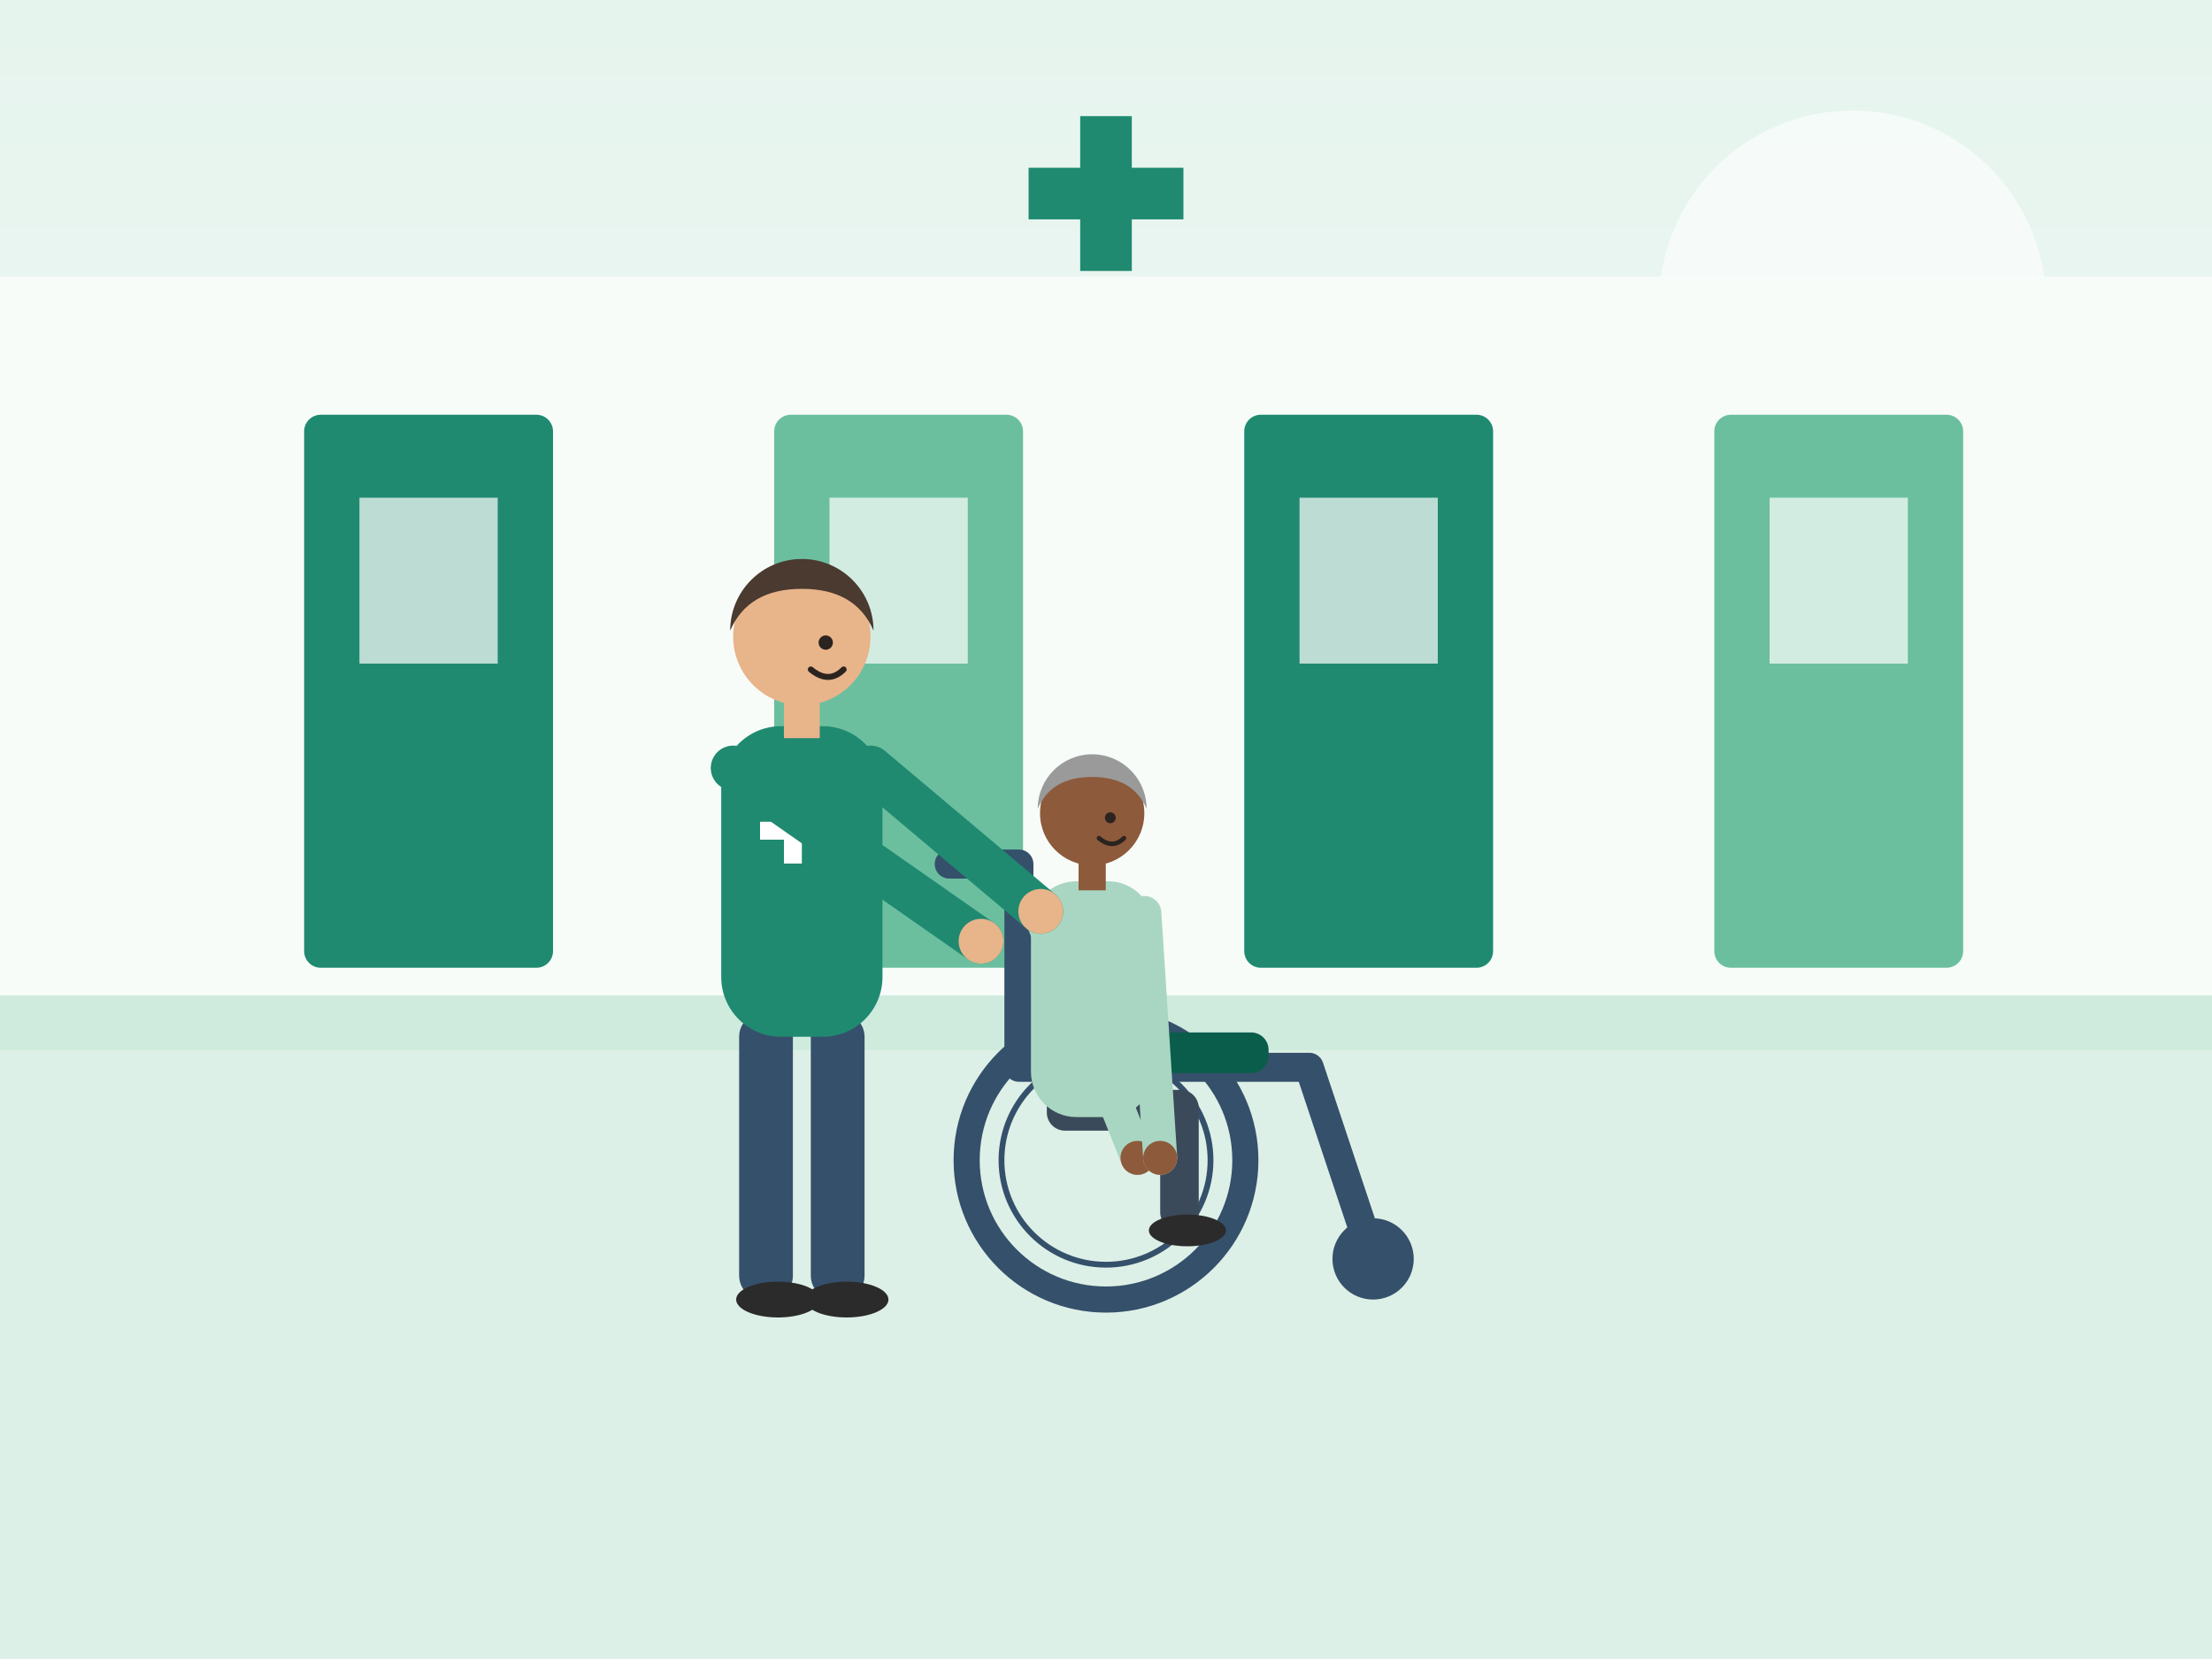
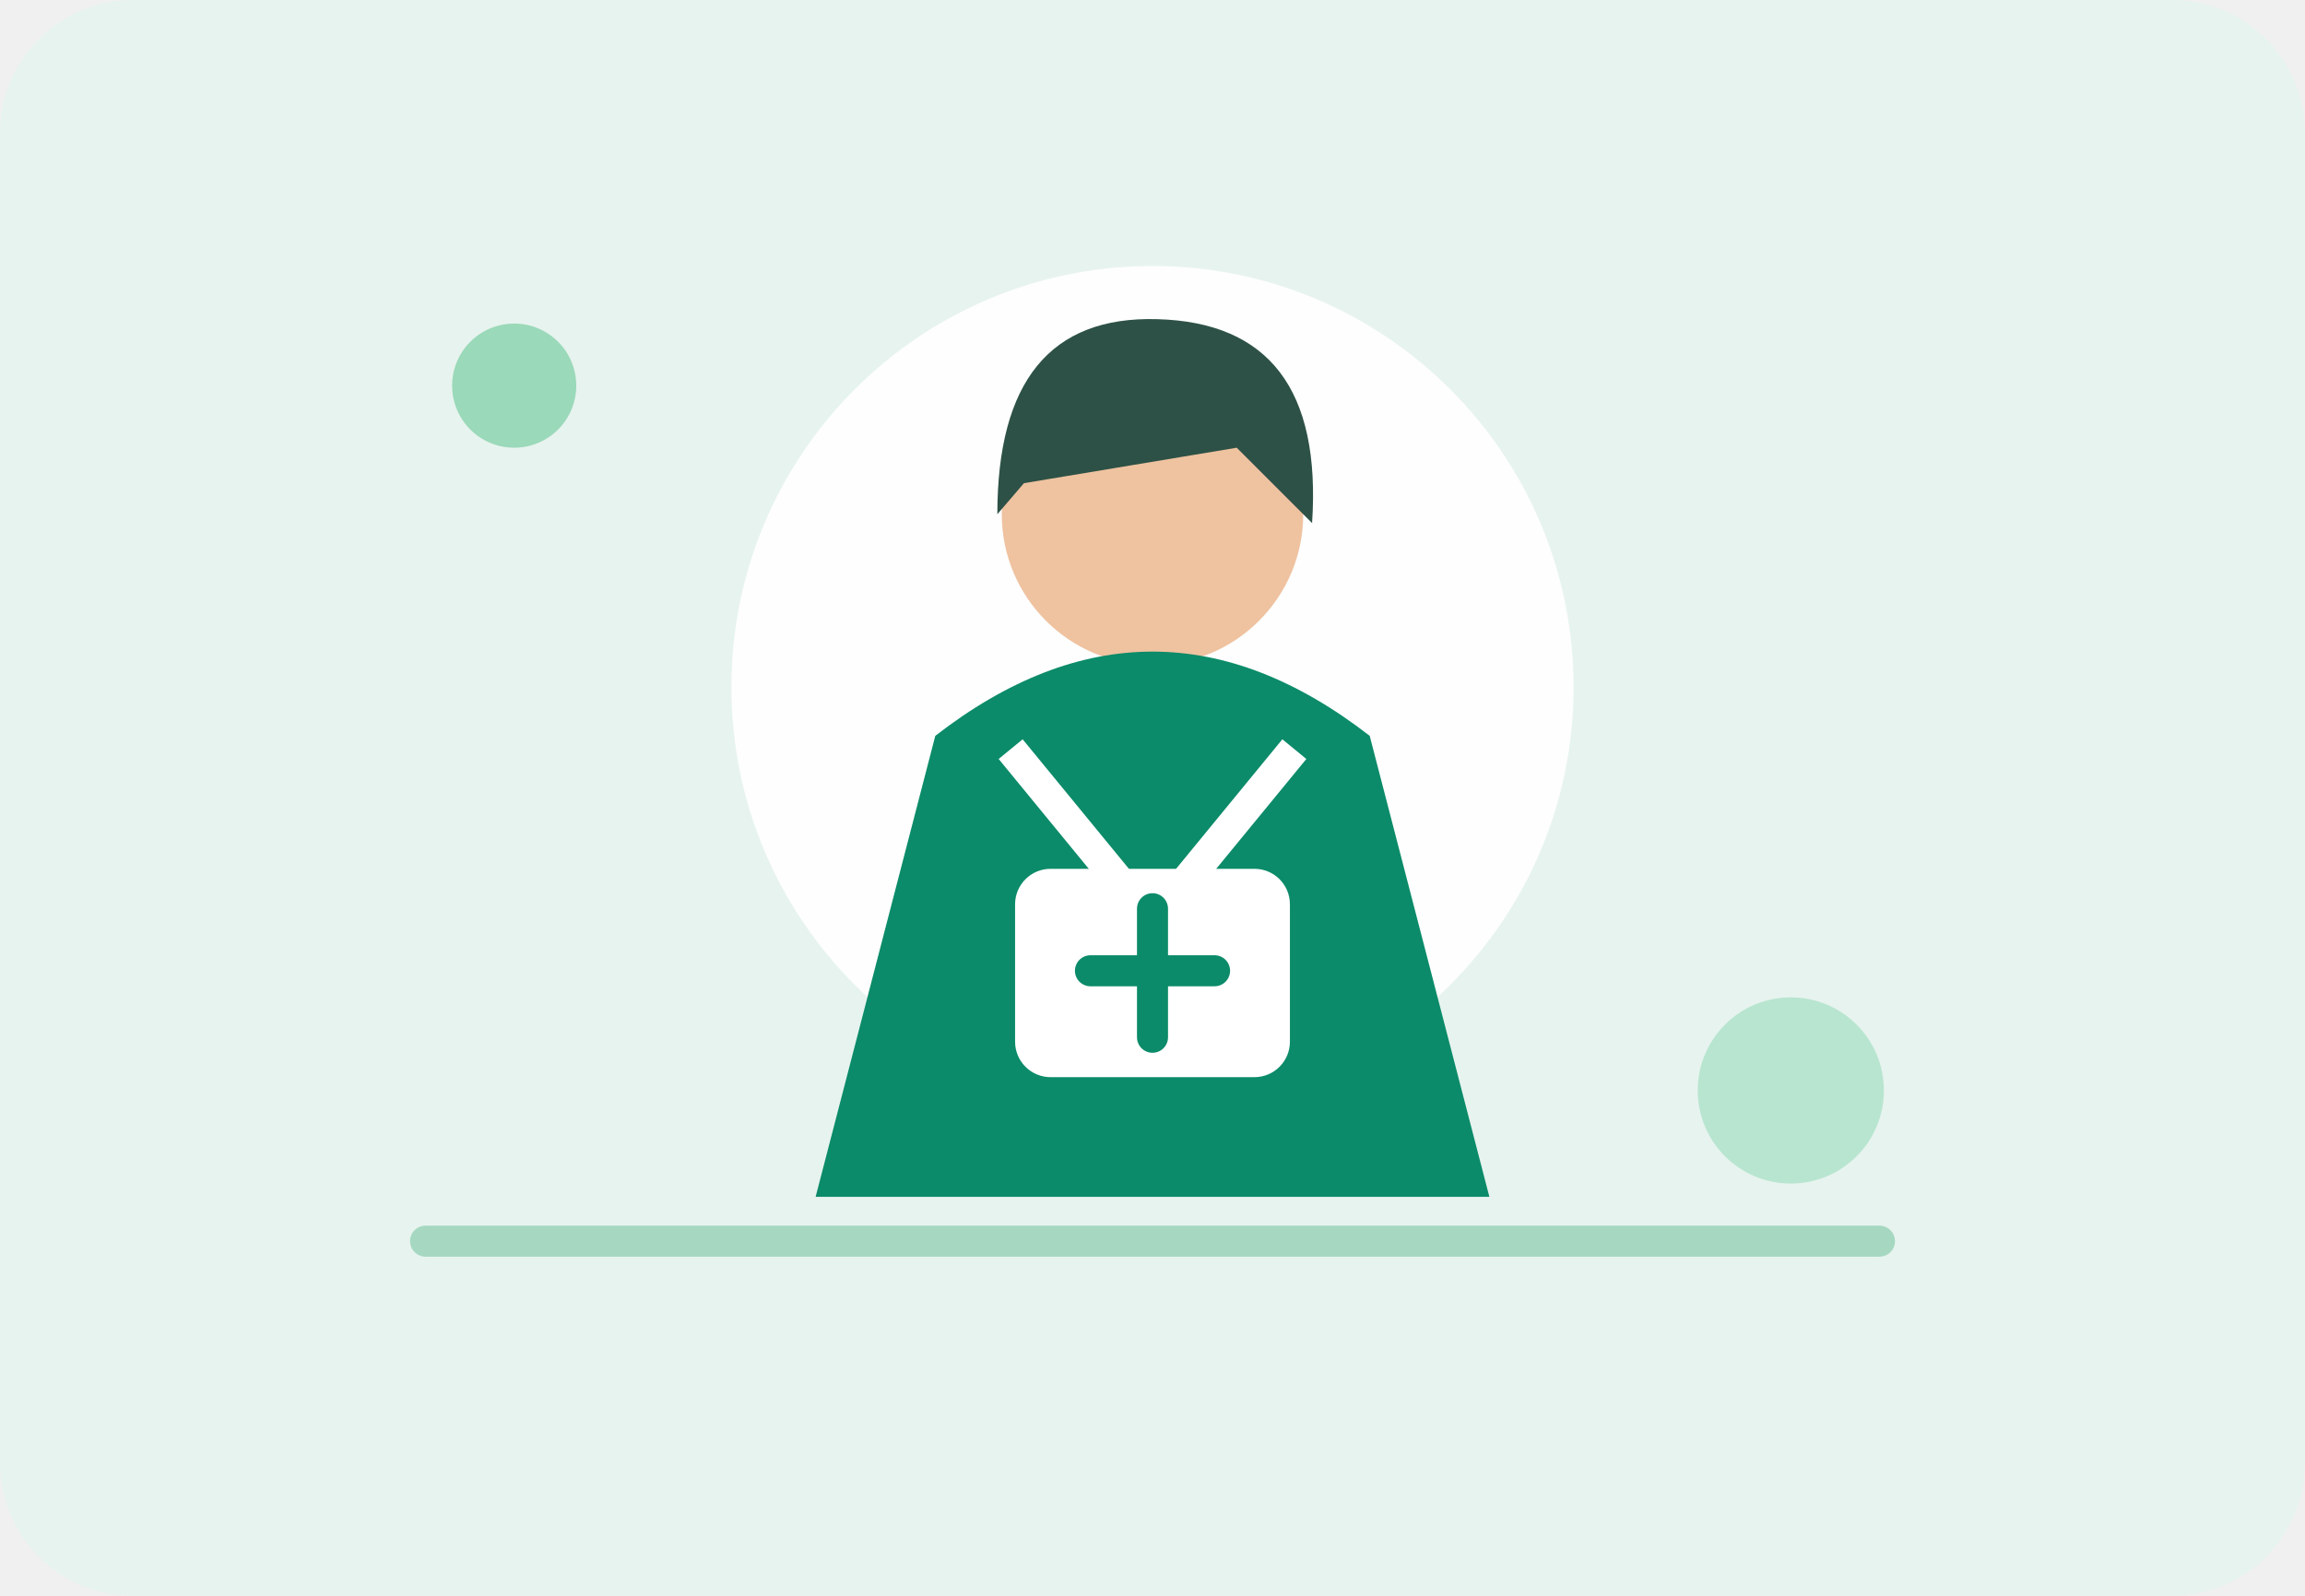
- <svg xmlns="http://www.w3.org/2000/svg" viewBox="0 0 800 600" role="img">
-   <defs>
-     <linearGradient id="g" x1="0" y1="0" x2="0" y2="1">
-       <stop offset="0" stop-color="#E6F4EE" />
-       <stop offset="1" stop-color="#F7FCF9" />
-     </linearGradient>
-   </defs>
-   <rect width="800" height="600" fill="url(#g)" />
-   <circle cx="670" cy="110" r="70" fill="#FFFFFF" opacity=".6" />
-   <rect y="380" width="800" height="220" fill="#DDF0E7" />
-   <rect x="0" y="100" width="800" height="270" fill="#F7FCF9" />
-   <rect x="110" y="150" width="90" height="200" rx="6" fill="#1F8A70" />
-   <rect x="130" y="180" width="50" height="60" fill="#fff" opacity=".7" />
-   <rect x="280" y="150" width="90" height="200" rx="6" fill="#6bbf9f" />
-   <rect x="300" y="180" width="50" height="60" fill="#fff" opacity=".7" />
-   <rect x="450" y="150" width="90" height="200" rx="6" fill="#1F8A70" />
-   <rect x="470" y="180" width="50" height="60" fill="#fff" opacity=".7" />
-   <rect x="620" y="150" width="90" height="200" rx="6" fill="#6bbf9f" />
-   <rect x="640" y="180" width="50" height="60" fill="#fff" opacity=".7" />
-   <rect x="0" y="360" width="800" height="20" fill="#CFEBDD" />
-   <path d="M390.667 42h18.667v18.667h18.667v18.667h-18.667v18.667h-18.667v-18.667h-18.667v-18.667h18.667z" fill="#1F8A70" />
-   <path d="M0 600L260 470H540L800 600" fill="#CFEBDD" opacity=".0" />
-   <g transform="translate(400 470) scale(1.05)">
-     <circle cx="0" cy="-48" r="48" fill="none" stroke="#35506b" stroke-width="9" />
-     <circle cx="0" cy="-48" r="36" fill="none" stroke="#35506b" stroke-width="2" />
-     <circle cx="92" cy="-14" r="14" fill="#35506b" />
-     <path d="M-30 -150 v70 h100 M-30 -150 h-24 M70 -80 L92 -14" stroke="#35506b" stroke-width="10" stroke-linecap="round" stroke-linejoin="round" fill="none" />
-     <rect x="-24" y="-92" width="80" height="14" rx="6" fill="#0B5D4B" />
-   </g>
-   <g transform="translate(395 445) scale(0.82 0.82)">
-     <rect x="-20" y="-62" width="64" height="18" rx="8" fill="#3b4a5a" />
-     <rect x="30" y="-62" width="17" height="62" rx="8" fill="#3b4a5a" />
-     <ellipse cx="42" cy="0" rx="17" ry="7" fill="#2b2b2b" />
-     <g transform="translate(0 38)">
-       <rect x="-27" y="-192" width="54" height="104" rx="20" fill="#a9d6c2" />
-       <rect x="-6" y="-204" width="12" height="16" fill="#8D5A3B" />
-       <path d="M-23 -178 L20 -70" stroke="#a9d6c2" stroke-width="15" stroke-linecap="round" fill="none" />
-       <circle cx="20" cy="-70" r="7.5" fill="#8D5A3B" />
-       <path d="M23 -178 L30 -70" stroke="#a9d6c2" stroke-width="15" stroke-linecap="round" fill="none" />
-       <circle cx="30" cy="-70" r="7.5" fill="#8D5A3B" />
-       <circle cx="0" cy="-222" r="23" fill="#8D5A3B" />
-       <path d="M-24 -224 a24 24 0 0 1 48 0 q-6 -14 -24 -14 q-18 0 -24 14z" fill="#9a9a9a" />
-       <circle cx="8" cy="-220" r="2.4" fill="#2b2320" />
-       <path d="M3 -211q6 5 11 0" stroke="#2b2320" stroke-width="2" fill="none" stroke-linecap="round" />
-     </g>
-   </g>
-   <g transform="translate(290 470) scale(1.08 1.08)">
-     <rect x="-21" y="-96" width="18" height="96" rx="8" fill="#35506b" />
-     <rect x="3" y="-96" width="18" height="96" rx="8" fill="#35506b" />
-     <ellipse cx="-8" cy="0" rx="14" ry="6" fill="#2b2b2b" />
-     <ellipse cx="15" cy="0" rx="14" ry="6" fill="#2b2b2b" />
-     <g>
-       <rect x="-27" y="-192" width="54" height="104" rx="20" fill="#1F8A70" />
-       <rect x="-6" y="-204" width="12" height="16" fill="#E8B48A" />
-       <path d="M-14 -160h8v-8h6v8h8v6h-8v8h-6v-8h-8z" fill="#FFFFFF" />
-       <path d="M-23 -178 L60 -120" stroke="#1F8A70" stroke-width="15" stroke-linecap="round" fill="none" />
-       <circle cx="60" cy="-120" r="7.5" fill="#E8B48A" />
-       <path d="M23 -178 L80 -130" stroke="#1F8A70" stroke-width="15" stroke-linecap="round" fill="none" />
-       <circle cx="80" cy="-130" r="7.5" fill="#E8B48A" />
-       <circle cx="0" cy="-222" r="23" fill="#E8B48A" />
-       <path d="M-24 -224 a24 24 0 0 1 48 0 q-6 -14 -24 -14 q-18 0 -24 14z" fill="#4a3a30" />
-       <circle cx="8" cy="-220" r="2.4" fill="#2b2320" />
-       <path d="M3 -211q6 5 11 0" stroke="#2b2320" stroke-width="2" fill="none" stroke-linecap="round" />
-     </g>
-   </g>
+ <svg xmlns="http://www.w3.org/2000/svg" viewBox="0 0 520 360">
+   <rect width="520" height="360" rx="30" fill="#e7f3ef" />
+   <circle cx="260" cy="155" r="95" fill="#fff" opacity=".9" />
+   <circle cx="260" cy="116" r="34" fill="#efc2a0" />
+   <path d="M225 116q0-45 36-44 38 1 35 46l-17-17-48 8z" fill="#2d5146" />
+   <path d="M211 166q49-38 98 0l27 104H184z" fill="#0b8b69" />
+   <path d="M228 169l32 39 32-39" fill="none" stroke="#fff" stroke-width="7" />
+   <rect x="229" y="196" width="62" height="47" rx="8" fill="#fff" />
+   <path d="M260 205v29M246 219h28" stroke="#0b8b69" stroke-width="7" stroke-linecap="round" />
+   <circle cx="116" cy="87" r="14" fill="#9ad9b9" />
+   <circle cx="404" cy="246" r="21" fill="#b8e5d0" />
+   <path d="M96 280h328" stroke="#a6d8c1" stroke-width="7" stroke-linecap="round" />
</svg>
